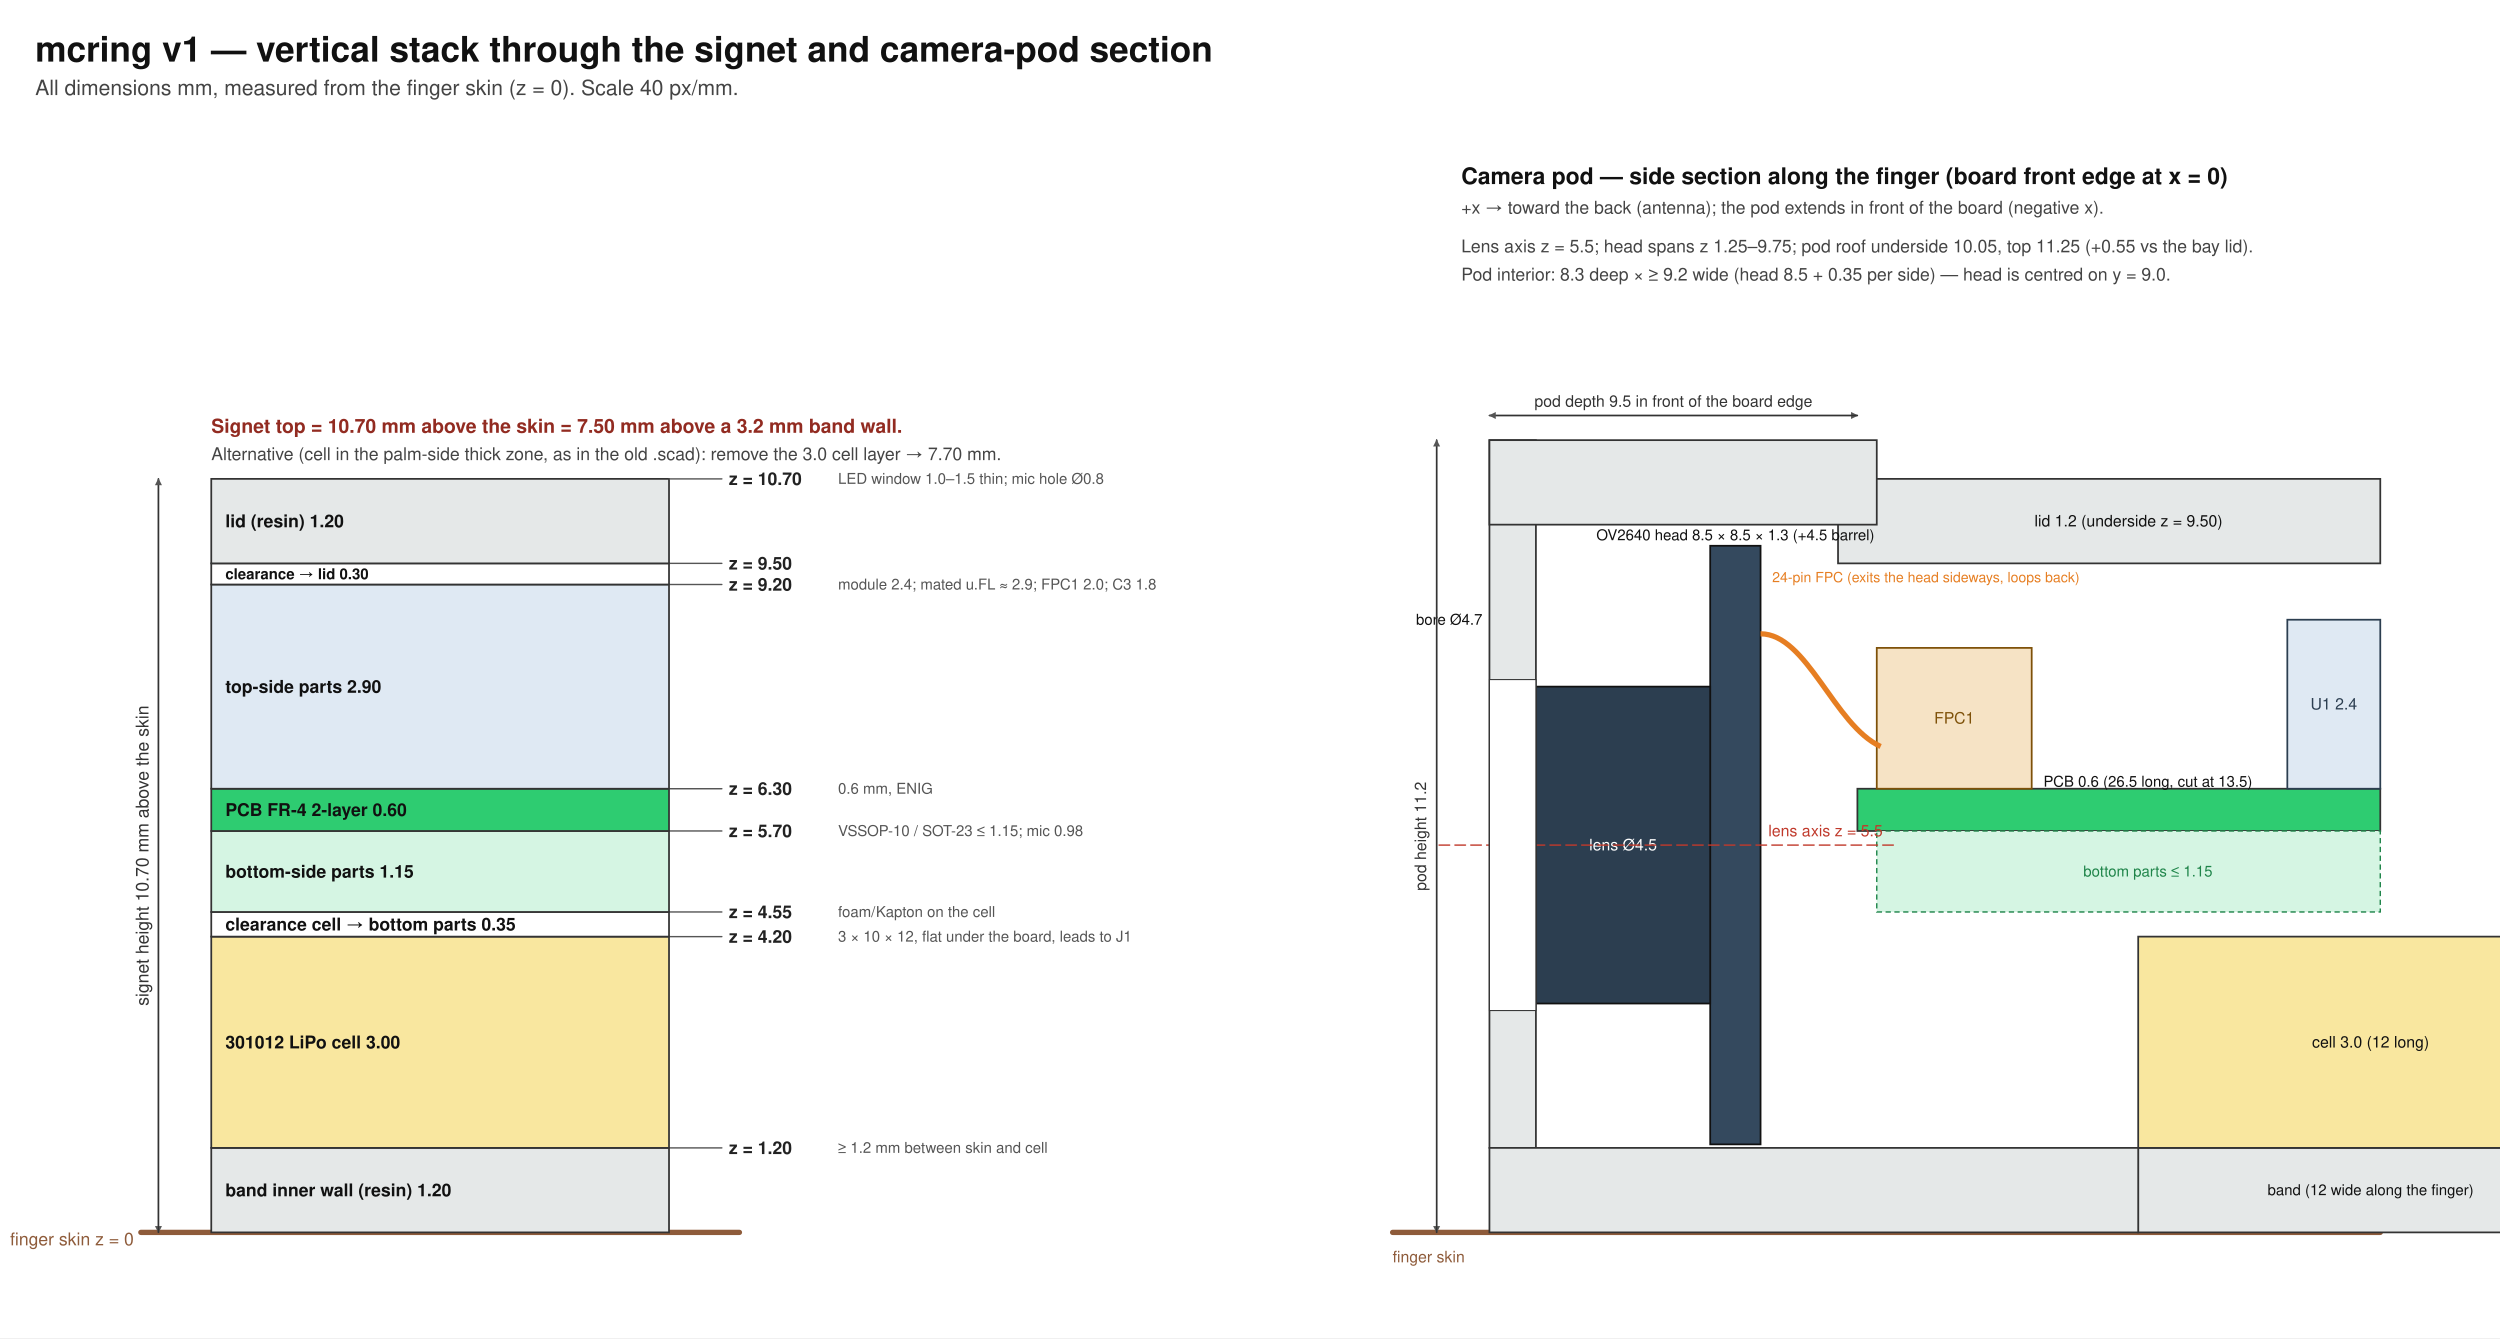
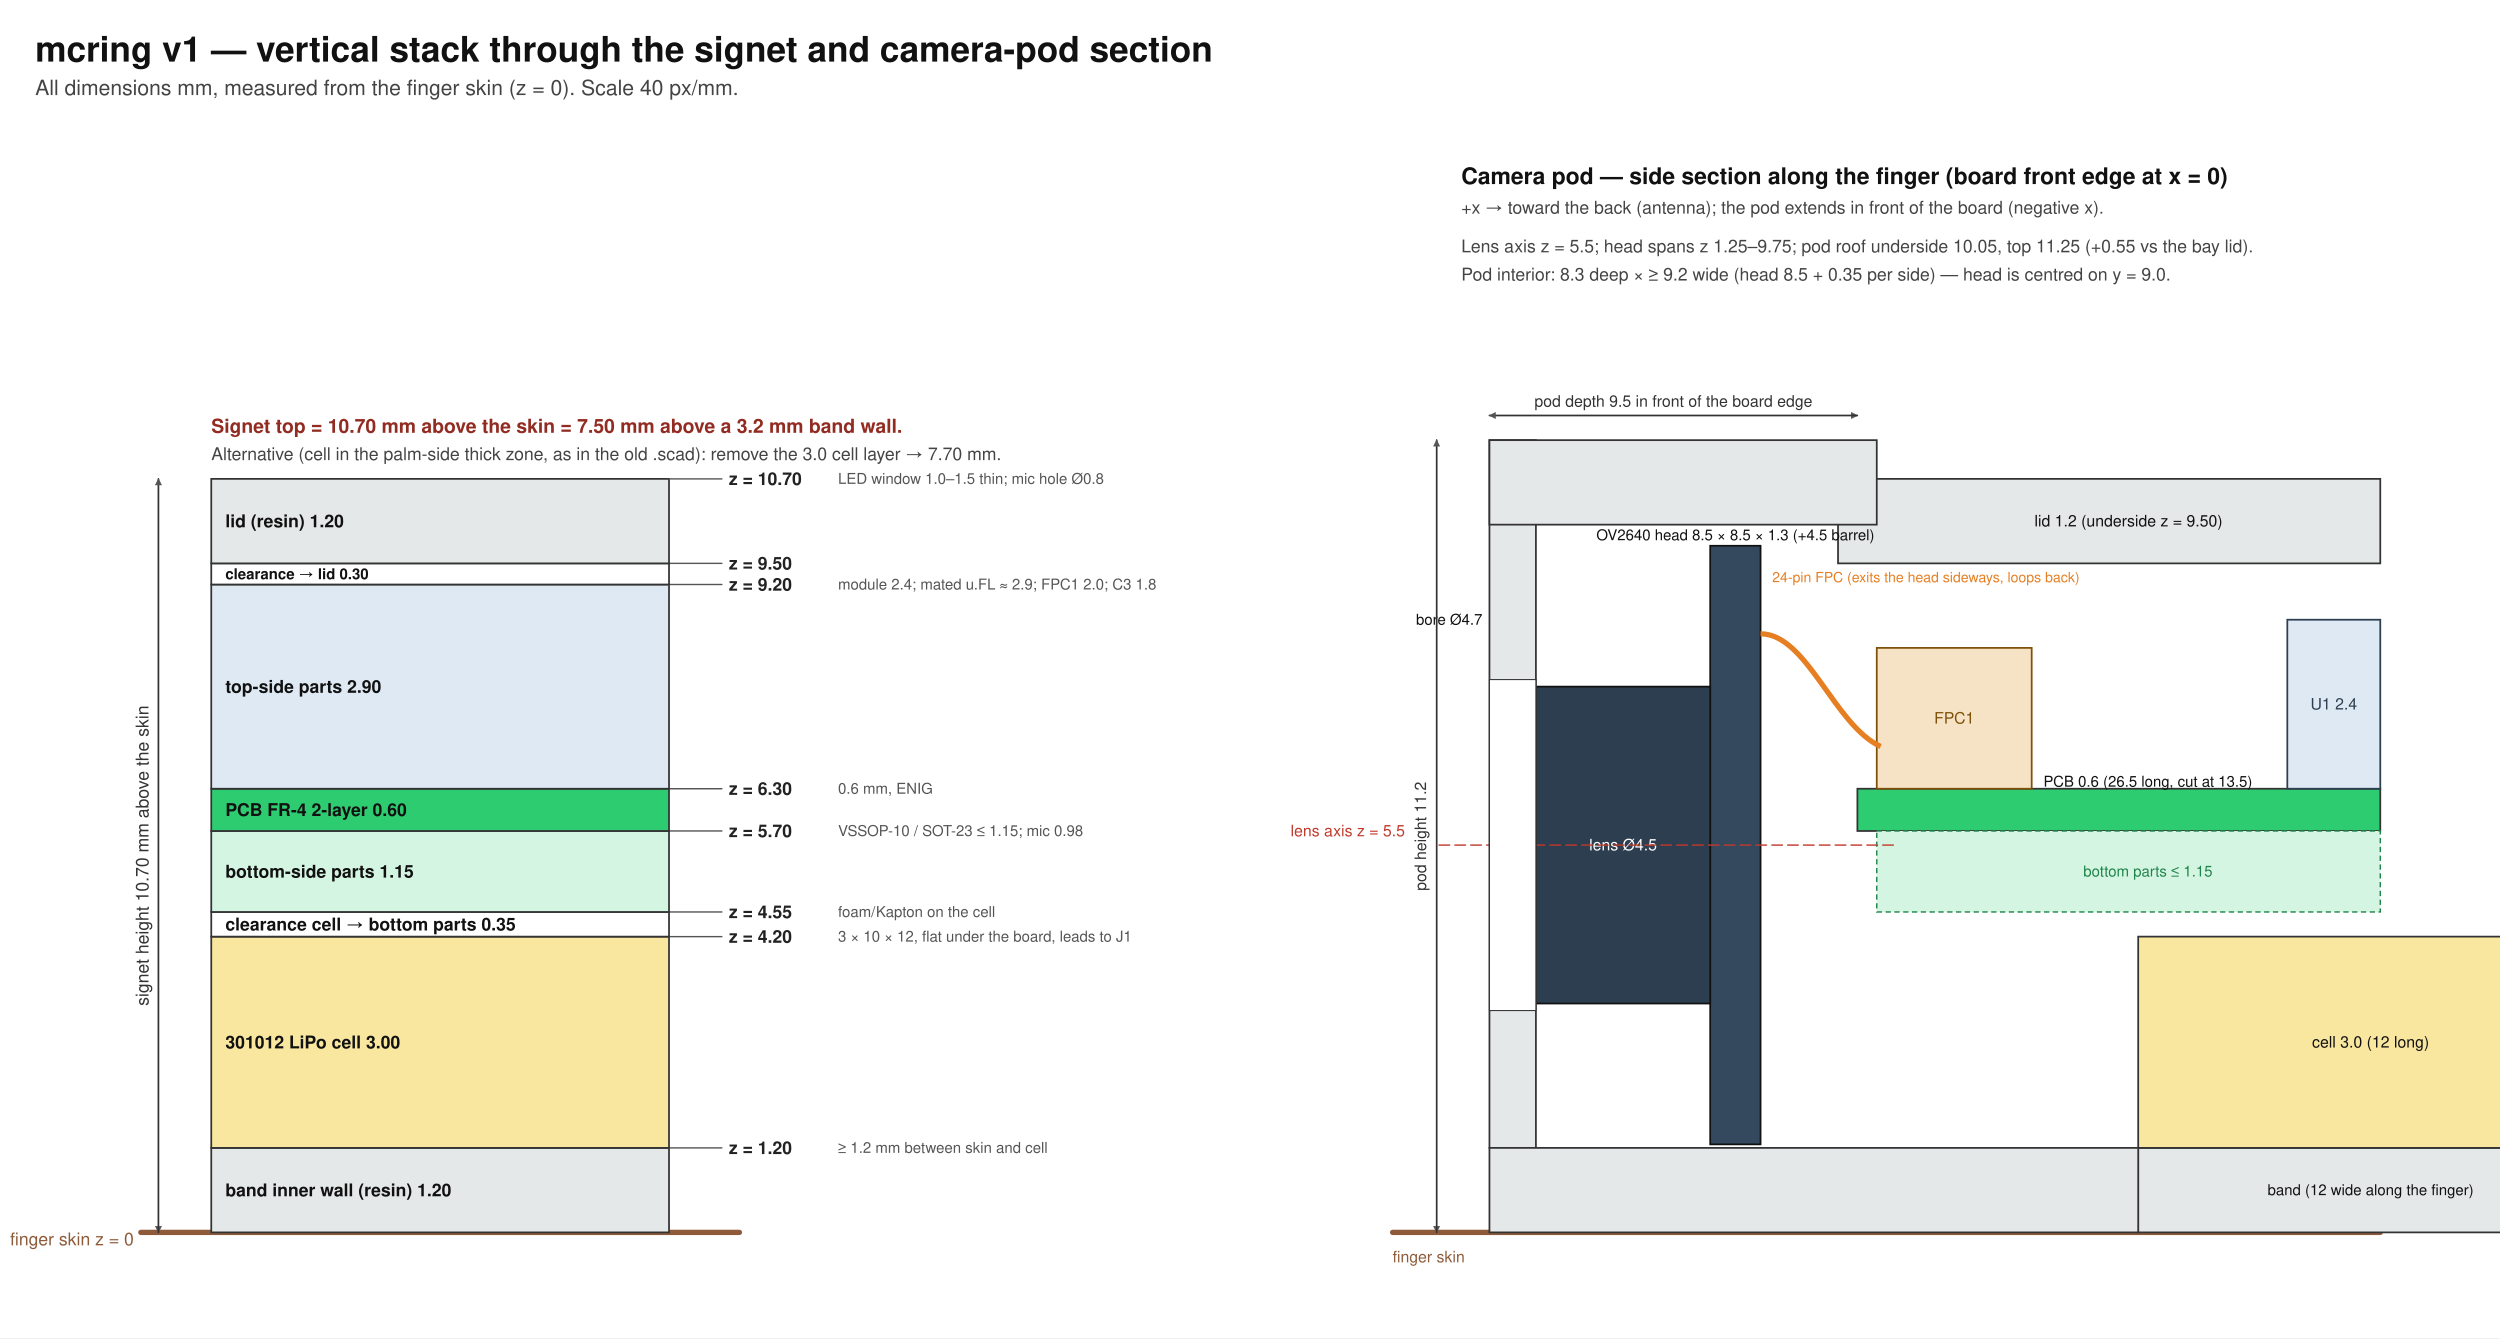
<svg xmlns="http://www.w3.org/2000/svg" width="1420" height="760" viewBox="0 0 1420 760">
  <defs>
    <marker id="dim" viewBox="0 0 10 10" refX="9" refY="5" markerWidth="5" markerHeight="5" orient="auto-start-reverse">
      <path d="M 0 0 L 10 5 L 0 10 z" fill="#555" />
    </marker>
  </defs>
  <rect x="0" y="0" width="1420" height="760" fill="#ffffff" />
  <text x="20.00" y="28.00" font-family="Helvetica, Arial, 'DejaVu Sans', sans-serif" font-size="20" fill="#111" text-anchor="start" font-weight="bold" dominant-baseline="middle">mcring v1 — vertical stack through the signet and camera-pod section</text>
  <text x="20.00" y="50.00" font-family="Helvetica, Arial, 'DejaVu Sans', sans-serif" font-size="12" fill="#444" text-anchor="start" font-weight="normal" dominant-baseline="middle">All dimensions mm, measured from the finger skin (z = 0). Scale 40 px/mm.</text>
  <line x1="80.00" y1="700.00" x2="420.00" y2="700.00" stroke="#8e5b3a" stroke-width="3" stroke-linecap="round" />
  <text x="76.00" y="704.00" font-family="Helvetica, Arial, 'DejaVu Sans', sans-serif" font-size="10" fill="#8e5b3a" text-anchor="end" font-weight="normal" dominant-baseline="middle">finger skin  z = 0</text>
  <rect x="120.00" y="652.00" width="260.00" height="48.00" rx="0.00" fill="#e5e8e8" stroke="#333" stroke-width="1" />
  <text x="128.00" y="676.00" font-family="Helvetica, Arial, 'DejaVu Sans', sans-serif" font-size="10" fill="#111" text-anchor="start" font-weight="bold" dominant-baseline="middle">band inner wall (resin)  1.20</text>
  <line x1="380.00" y1="652.00" x2="410.00" y2="652.00" stroke="#555" stroke-width="0.8" stroke-linecap="round" />
  <text x="414.00" y="652.00" font-family="Helvetica, Arial, 'DejaVu Sans', sans-serif" font-size="10" fill="#222" text-anchor="start" font-weight="bold" dominant-baseline="middle">z = 1.20</text>
  <text x="476.00" y="652.00" font-family="Helvetica, Arial, 'DejaVu Sans', sans-serif" font-size="8.5" fill="#555" text-anchor="start" font-weight="normal" dominant-baseline="middle">≥ 1.2 mm between skin and cell</text>
  <rect x="120.00" y="532.00" width="260.00" height="120.00" rx="0.00" fill="#f9e79f" stroke="#333" stroke-width="1" />
  <text x="128.00" y="592.00" font-family="Helvetica, Arial, 'DejaVu Sans', sans-serif" font-size="10" fill="#111" text-anchor="start" font-weight="bold" dominant-baseline="middle">301012 LiPo cell  3.00</text>
  <line x1="380.00" y1="532.00" x2="410.00" y2="532.00" stroke="#555" stroke-width="0.8" stroke-linecap="round" />
  <text x="414.00" y="532.00" font-family="Helvetica, Arial, 'DejaVu Sans', sans-serif" font-size="10" fill="#222" text-anchor="start" font-weight="bold" dominant-baseline="middle">z = 4.20</text>
  <text x="476.00" y="532.00" font-family="Helvetica, Arial, 'DejaVu Sans', sans-serif" font-size="8.5" fill="#555" text-anchor="start" font-weight="normal" dominant-baseline="middle">3 × 10 × 12, flat under the board, leads to J1</text>
  <rect x="120.00" y="518.00" width="260.00" height="14.00" rx="0.00" fill="#ffffff" stroke="#333" stroke-width="1" />
  <text x="128.00" y="525.00" font-family="Helvetica, Arial, 'DejaVu Sans', sans-serif" font-size="10" fill="#111" text-anchor="start" font-weight="bold" dominant-baseline="middle">clearance cell → bottom parts  0.35</text>
  <line x1="380.00" y1="518.00" x2="410.00" y2="518.00" stroke="#555" stroke-width="0.8" stroke-linecap="round" />
  <text x="414.00" y="518.00" font-family="Helvetica, Arial, 'DejaVu Sans', sans-serif" font-size="10" fill="#222" text-anchor="start" font-weight="bold" dominant-baseline="middle">z = 4.55</text>
  <text x="476.00" y="518.00" font-family="Helvetica, Arial, 'DejaVu Sans', sans-serif" font-size="8.5" fill="#555" text-anchor="start" font-weight="normal" dominant-baseline="middle">foam/Kapton on the cell</text>
  <rect x="120.00" y="472.00" width="260.00" height="46.00" rx="0.00" fill="#d5f5e3" stroke="#333" stroke-width="1" />
  <text x="128.00" y="495.00" font-family="Helvetica, Arial, 'DejaVu Sans', sans-serif" font-size="10" fill="#111" text-anchor="start" font-weight="bold" dominant-baseline="middle">bottom-side parts  1.15</text>
  <line x1="380.00" y1="472.00" x2="410.00" y2="472.00" stroke="#555" stroke-width="0.8" stroke-linecap="round" />
  <text x="414.00" y="472.00" font-family="Helvetica, Arial, 'DejaVu Sans', sans-serif" font-size="10" fill="#222" text-anchor="start" font-weight="bold" dominant-baseline="middle">z = 5.70</text>
  <text x="476.00" y="472.00" font-family="Helvetica, Arial, 'DejaVu Sans', sans-serif" font-size="8.5" fill="#555" text-anchor="start" font-weight="normal" dominant-baseline="middle">VSSOP-10 / SOT-23 ≤ 1.15; mic 0.98</text>
  <rect x="120.00" y="448.00" width="260.00" height="24.00" rx="0.00" fill="#2ecc71" stroke="#333" stroke-width="1" />
  <text x="128.00" y="460.00" font-family="Helvetica, Arial, 'DejaVu Sans', sans-serif" font-size="10" fill="#111" text-anchor="start" font-weight="bold" dominant-baseline="middle">PCB FR-4 2-layer  0.60</text>
  <line x1="380.00" y1="448.00" x2="410.00" y2="448.00" stroke="#555" stroke-width="0.8" stroke-linecap="round" />
  <text x="414.00" y="448.00" font-family="Helvetica, Arial, 'DejaVu Sans', sans-serif" font-size="10" fill="#222" text-anchor="start" font-weight="bold" dominant-baseline="middle">z = 6.30</text>
  <text x="476.00" y="448.00" font-family="Helvetica, Arial, 'DejaVu Sans', sans-serif" font-size="8.5" fill="#555" text-anchor="start" font-weight="normal" dominant-baseline="middle">0.6 mm, ENIG</text>
  <rect x="120.00" y="332.00" width="260.00" height="116.00" rx="0.00" fill="#dfe9f3" stroke="#333" stroke-width="1" />
  <text x="128.00" y="390.00" font-family="Helvetica, Arial, 'DejaVu Sans', sans-serif" font-size="10" fill="#111" text-anchor="start" font-weight="bold" dominant-baseline="middle">top-side parts  2.90</text>
  <line x1="380.00" y1="332.00" x2="410.00" y2="332.00" stroke="#555" stroke-width="0.8" stroke-linecap="round" />
  <text x="414.00" y="332.00" font-family="Helvetica, Arial, 'DejaVu Sans', sans-serif" font-size="10" fill="#222" text-anchor="start" font-weight="bold" dominant-baseline="middle">z = 9.20</text>
  <text x="476.00" y="332.00" font-family="Helvetica, Arial, 'DejaVu Sans', sans-serif" font-size="8.5" fill="#555" text-anchor="start" font-weight="normal" dominant-baseline="middle">module 2.4; mated u.FL ≈ 2.9; FPC1 2.0; C3 1.8</text>
  <rect x="120.00" y="320.00" width="260.00" height="12.00" rx="0.00" fill="#ffffff" stroke="#333" stroke-width="1" />
  <text x="128.00" y="326.00" font-family="Helvetica, Arial, 'DejaVu Sans', sans-serif" font-size="8.5" fill="#111" text-anchor="start" font-weight="bold" dominant-baseline="middle">clearance → lid  0.30</text>
  <line x1="380.00" y1="320.00" x2="410.00" y2="320.00" stroke="#555" stroke-width="0.8" stroke-linecap="round" />
  <text x="414.00" y="320.00" font-family="Helvetica, Arial, 'DejaVu Sans', sans-serif" font-size="10" fill="#222" text-anchor="start" font-weight="bold" dominant-baseline="middle">z = 9.50</text>
  <rect x="120.00" y="272.00" width="260.00" height="48.00" rx="0.00" fill="#e5e8e8" stroke="#333" stroke-width="1" />
  <text x="128.00" y="296.00" font-family="Helvetica, Arial, 'DejaVu Sans', sans-serif" font-size="10" fill="#111" text-anchor="start" font-weight="bold" dominant-baseline="middle">lid (resin)  1.20</text>
  <line x1="380.00" y1="272.00" x2="410.00" y2="272.00" stroke="#555" stroke-width="0.8" stroke-linecap="round" />
  <text x="414.00" y="272.00" font-family="Helvetica, Arial, 'DejaVu Sans', sans-serif" font-size="10" fill="#222" text-anchor="start" font-weight="bold" dominant-baseline="middle">z = 10.70</text>
  <text x="476.00" y="272.00" font-family="Helvetica, Arial, 'DejaVu Sans', sans-serif" font-size="8.5" fill="#555" text-anchor="start" font-weight="normal" dominant-baseline="middle">LED window 1.0–1.5 thin; mic hole Ø0.8</text>
  <line x1="90.00" y1="272.00" x2="90.00" y2="700.00" stroke="#333" stroke-width="0.8" stroke-linecap="round" marker-end="url(#dim)" />
  <line x1="90.00" y1="700.00" x2="90.00" y2="272.00" stroke="#333" stroke-width="0.8" stroke-linecap="round" marker-end="url(#dim)" />
  <text x="81.00" y="486.00" font-family="Helvetica, Arial, 'DejaVu Sans', sans-serif" font-size="10" fill="#333" text-anchor="middle" font-weight="normal" dominant-baseline="middle" transform="rotate(-90.0 81.00 486.00)">signet height 10.70 mm above the skin</text>
  <text x="120.00" y="242.00" font-family="Helvetica, Arial, 'DejaVu Sans', sans-serif" font-size="11" fill="#922b21" text-anchor="start" font-weight="bold" dominant-baseline="middle">Signet top = 10.70 mm above the skin = 7.50 mm above a 3.2 mm band wall.</text>
  <text x="120.00" y="258.00" font-family="Helvetica, Arial, 'DejaVu Sans', sans-serif" font-size="10" fill="#444" text-anchor="start" font-weight="normal" dominant-baseline="middle">Alternative (cell in the palm-side thick zone, as in the old .scad): remove the 3.0 cell layer → 7.70 mm.</text>
  <text x="830.00" y="100.00" font-family="Helvetica, Arial, 'DejaVu Sans', sans-serif" font-size="13" fill="#111" text-anchor="start" font-weight="bold" dominant-baseline="middle">Camera pod — side section along the finger (board front edge at x = 0)</text>
  <text x="830.00" y="118.00" font-family="Helvetica, Arial, 'DejaVu Sans', sans-serif" font-size="10" fill="#444" text-anchor="start" font-weight="normal" dominant-baseline="middle">+x → toward the back (antenna); the pod extends in front of the board (negative x).</text>
  <line x1="791.00" y1="700.00" x2="1352.00" y2="700.00" stroke="#8e5b3a" stroke-width="3" stroke-linecap="round" />
  <text x="791.00" y="714.00" font-family="Helvetica, Arial, 'DejaVu Sans', sans-serif" font-size="9" fill="#8e5b3a" text-anchor="start" font-weight="normal" dominant-baseline="middle">finger skin</text>
  <rect x="1214.50" y="652.00" width="264.00" height="48.00" rx="0.00" fill="#e5e8e8" stroke="#333" stroke-width="1" />
  <text x="1346.50" y="676.00" font-family="Helvetica, Arial, 'DejaVu Sans', sans-serif" font-size="8.5" fill="#111" text-anchor="middle" font-weight="normal" dominant-baseline="middle">band (12 wide along the finger)</text>
  <rect x="1214.50" y="532.00" width="264.00" height="120.00" rx="0.00" fill="#f9e79f" stroke="#333" stroke-width="1" />
  <text x="1346.50" y="592.00" font-family="Helvetica, Arial, 'DejaVu Sans', sans-serif" font-size="9" fill="#111" text-anchor="middle" font-weight="normal" dominant-baseline="middle">cell 3.0 (12 long)</text>
  <rect x="1055.00" y="448.00" width="297.00" height="24.00" rx="0.00" fill="#2ecc71" stroke="#333" stroke-width="1" />
  <text x="1220.00" y="444.00" font-family="Helvetica, Arial, 'DejaVu Sans', sans-serif" font-size="8.5" fill="#111" text-anchor="middle" font-weight="normal" dominant-baseline="middle">PCB 0.6 (26.5 long, cut at 13.5)</text>
  <rect x="1066.00" y="368.00" width="88.00" height="80.00" rx="0.00" fill="#f6e3c5" stroke="#7e5109" stroke-width="1" />
  <text x="1110.00" y="408.00" font-family="Helvetica, Arial, 'DejaVu Sans', sans-serif" font-size="9" fill="#7e5109" text-anchor="middle" font-weight="normal" dominant-baseline="middle">FPC1</text>
  <rect x="1299.20" y="352.00" width="52.80" height="96.00" rx="0.00" fill="#dfe9f3" stroke="#2c3e50" stroke-width="1" />
  <text x="1325.60" y="400.00" font-family="Helvetica, Arial, 'DejaVu Sans', sans-serif" font-size="9" fill="#2c3e50" text-anchor="middle" font-weight="normal" dominant-baseline="middle">U1 2.4</text>
  <rect x="1066.00" y="472.00" width="286.00" height="46.00" rx="0.00" fill="#d5f5e3" stroke="#1e8449" stroke-width="0.8" stroke-dasharray="3 2" />
  <text x="1220.00" y="495.00" font-family="Helvetica, Arial, 'DejaVu Sans', sans-serif" font-size="8.5" fill="#1e8449" text-anchor="middle" font-weight="normal" dominant-baseline="middle">bottom parts ≤ 1.15</text>
  <rect x="1044.00" y="272.00" width="308.00" height="48.00" rx="0.00" fill="#e5e8e8" stroke="#333" stroke-width="1" />
  <text x="1209.00" y="296.00" font-family="Helvetica, Arial, 'DejaVu Sans', sans-serif" font-size="9" fill="#111" text-anchor="middle" font-weight="normal" dominant-baseline="middle">lid 1.2 (underside z = 9.50)</text>
  <rect x="971.40" y="310.00" width="28.60" height="340.00" rx="0.00" fill="#34495e" stroke="#111" stroke-width="1" />
  <rect x="872.40" y="390.00" width="99.00" height="180.00" rx="0.00" fill="#2c3e50" stroke="#111" stroke-width="1" />
  <text x="921.90" y="480.00" font-family="Helvetica, Arial, 'DejaVu Sans', sans-serif" font-size="9" fill="#fff" text-anchor="middle" font-weight="normal" dominant-baseline="middle">lens Ø4.5</text>
  <text x="985.70" y="304.00" font-family="Helvetica, Arial, 'DejaVu Sans', sans-serif" font-size="8.5" fill="#111" text-anchor="middle" font-weight="normal" dominant-baseline="middle">OV2640 head 8.5 × 8.5 × 1.3 (+4.5 barrel)</text>
  <text x="1004.40" y="662.00" font-family="Helvetica, Arial, 'DejaVu Sans', sans-serif" font-size="8" fill="#555" text-anchor="start" font-weight="normal" dominant-baseline="middle">cell is only under the bay, not under the pod</text>
  <path d="M 1000.0 360.0 C 1026.4 360.0, 1041.8 412.0, 1068.2 424.0" fill="none" stroke="#e67e22" stroke-width="3" />
  <text x="1006.60" y="328.00" font-family="Helvetica, Arial, 'DejaVu Sans', sans-serif" font-size="8" fill="#e67e22" text-anchor="start" font-weight="normal" dominant-baseline="middle">24-pin FPC (exits the head sideways, loops back)</text>
  <line x1="817.40" y1="480.00" x2="1077.00" y2="480.00" stroke="#c0392b" stroke-width="0.8" stroke-linecap="round" stroke-dasharray="6 3" />
-   <text x="1004.40" y="472.00" font-family="Helvetica, Arial, 'DejaVu Sans', sans-serif" font-size="9" fill="#c0392b" text-anchor="start" font-weight="normal" dominant-baseline="middle">lens axis z = 5.5</text>
+   <text x="798.00" y="472.00" font-family="Helvetica, Arial, 'DejaVu Sans', sans-serif" font-size="9" fill="#c0392b" text-anchor="end" font-weight="normal" dominant-baseline="middle">lens axis z = 5.5</text>
  <rect x="846.00" y="250.00" width="26.40" height="402.00" rx="0.00" fill="#e5e8e8" stroke="#333" stroke-width="1" />
  <rect x="846.00" y="250.00" width="220.00" height="48.00" rx="0.00" fill="#e5e8e8" stroke="#333" stroke-width="1" />
  <rect x="846.00" y="652.00" width="368.50" height="48.00" rx="0.00" fill="#e5e8e8" stroke="#333" stroke-width="1" />
  <rect x="846.00" y="386.00" width="26.40" height="188.00" rx="0.00" fill="#fff" stroke="#333" stroke-width="0.6" />
  <text x="842.00" y="352.00" font-family="Helvetica, Arial, 'DejaVu Sans', sans-serif" font-size="8.5" fill="#111" text-anchor="end" font-weight="normal" dominant-baseline="middle">bore Ø4.7</text>
  <line x1="846.00" y1="236.00" x2="1055.00" y2="236.00" stroke="#333" stroke-width="0.8" stroke-linecap="round" marker-end="url(#dim)" />
  <line x1="1055.00" y1="236.00" x2="846.00" y2="236.00" stroke="#333" stroke-width="0.8" stroke-linecap="round" marker-end="url(#dim)" />
  <text x="950.50" y="228.00" font-family="Helvetica, Arial, 'DejaVu Sans', sans-serif" font-size="9" fill="#333" text-anchor="middle" font-weight="normal" dominant-baseline="middle">pod depth 9.5 in front of the board edge</text>
  <line x1="816.00" y1="250.00" x2="816.00" y2="700.00" stroke="#333" stroke-width="0.8" stroke-linecap="round" marker-end="url(#dim)" />
  <line x1="816.00" y1="700.00" x2="816.00" y2="250.00" stroke="#333" stroke-width="0.8" stroke-linecap="round" marker-end="url(#dim)" />
  <text x="807.00" y="475.00" font-family="Helvetica, Arial, 'DejaVu Sans', sans-serif" font-size="9" fill="#333" text-anchor="middle" font-weight="normal" dominant-baseline="middle" transform="rotate(-90.0 807.00 475.00)">pod height 11.2</text>
  <text x="830.00" y="140.00" font-family="Helvetica, Arial, 'DejaVu Sans', sans-serif" font-size="10" fill="#444" text-anchor="start" font-weight="normal" dominant-baseline="middle">Lens axis z = 5.5; head spans z 1.25–9.75; pod roof underside 10.05, top 11.25 (+0.55 vs the bay lid).</text>
  <text x="830.00" y="156.00" font-family="Helvetica, Arial, 'DejaVu Sans', sans-serif" font-size="10" fill="#444" text-anchor="start" font-weight="normal" dominant-baseline="middle">Pod interior: 8.3 deep × ≥ 9.2 wide (head 8.5 + 0.35 per side) — head is centred on y = 9.0.</text>
</svg>
